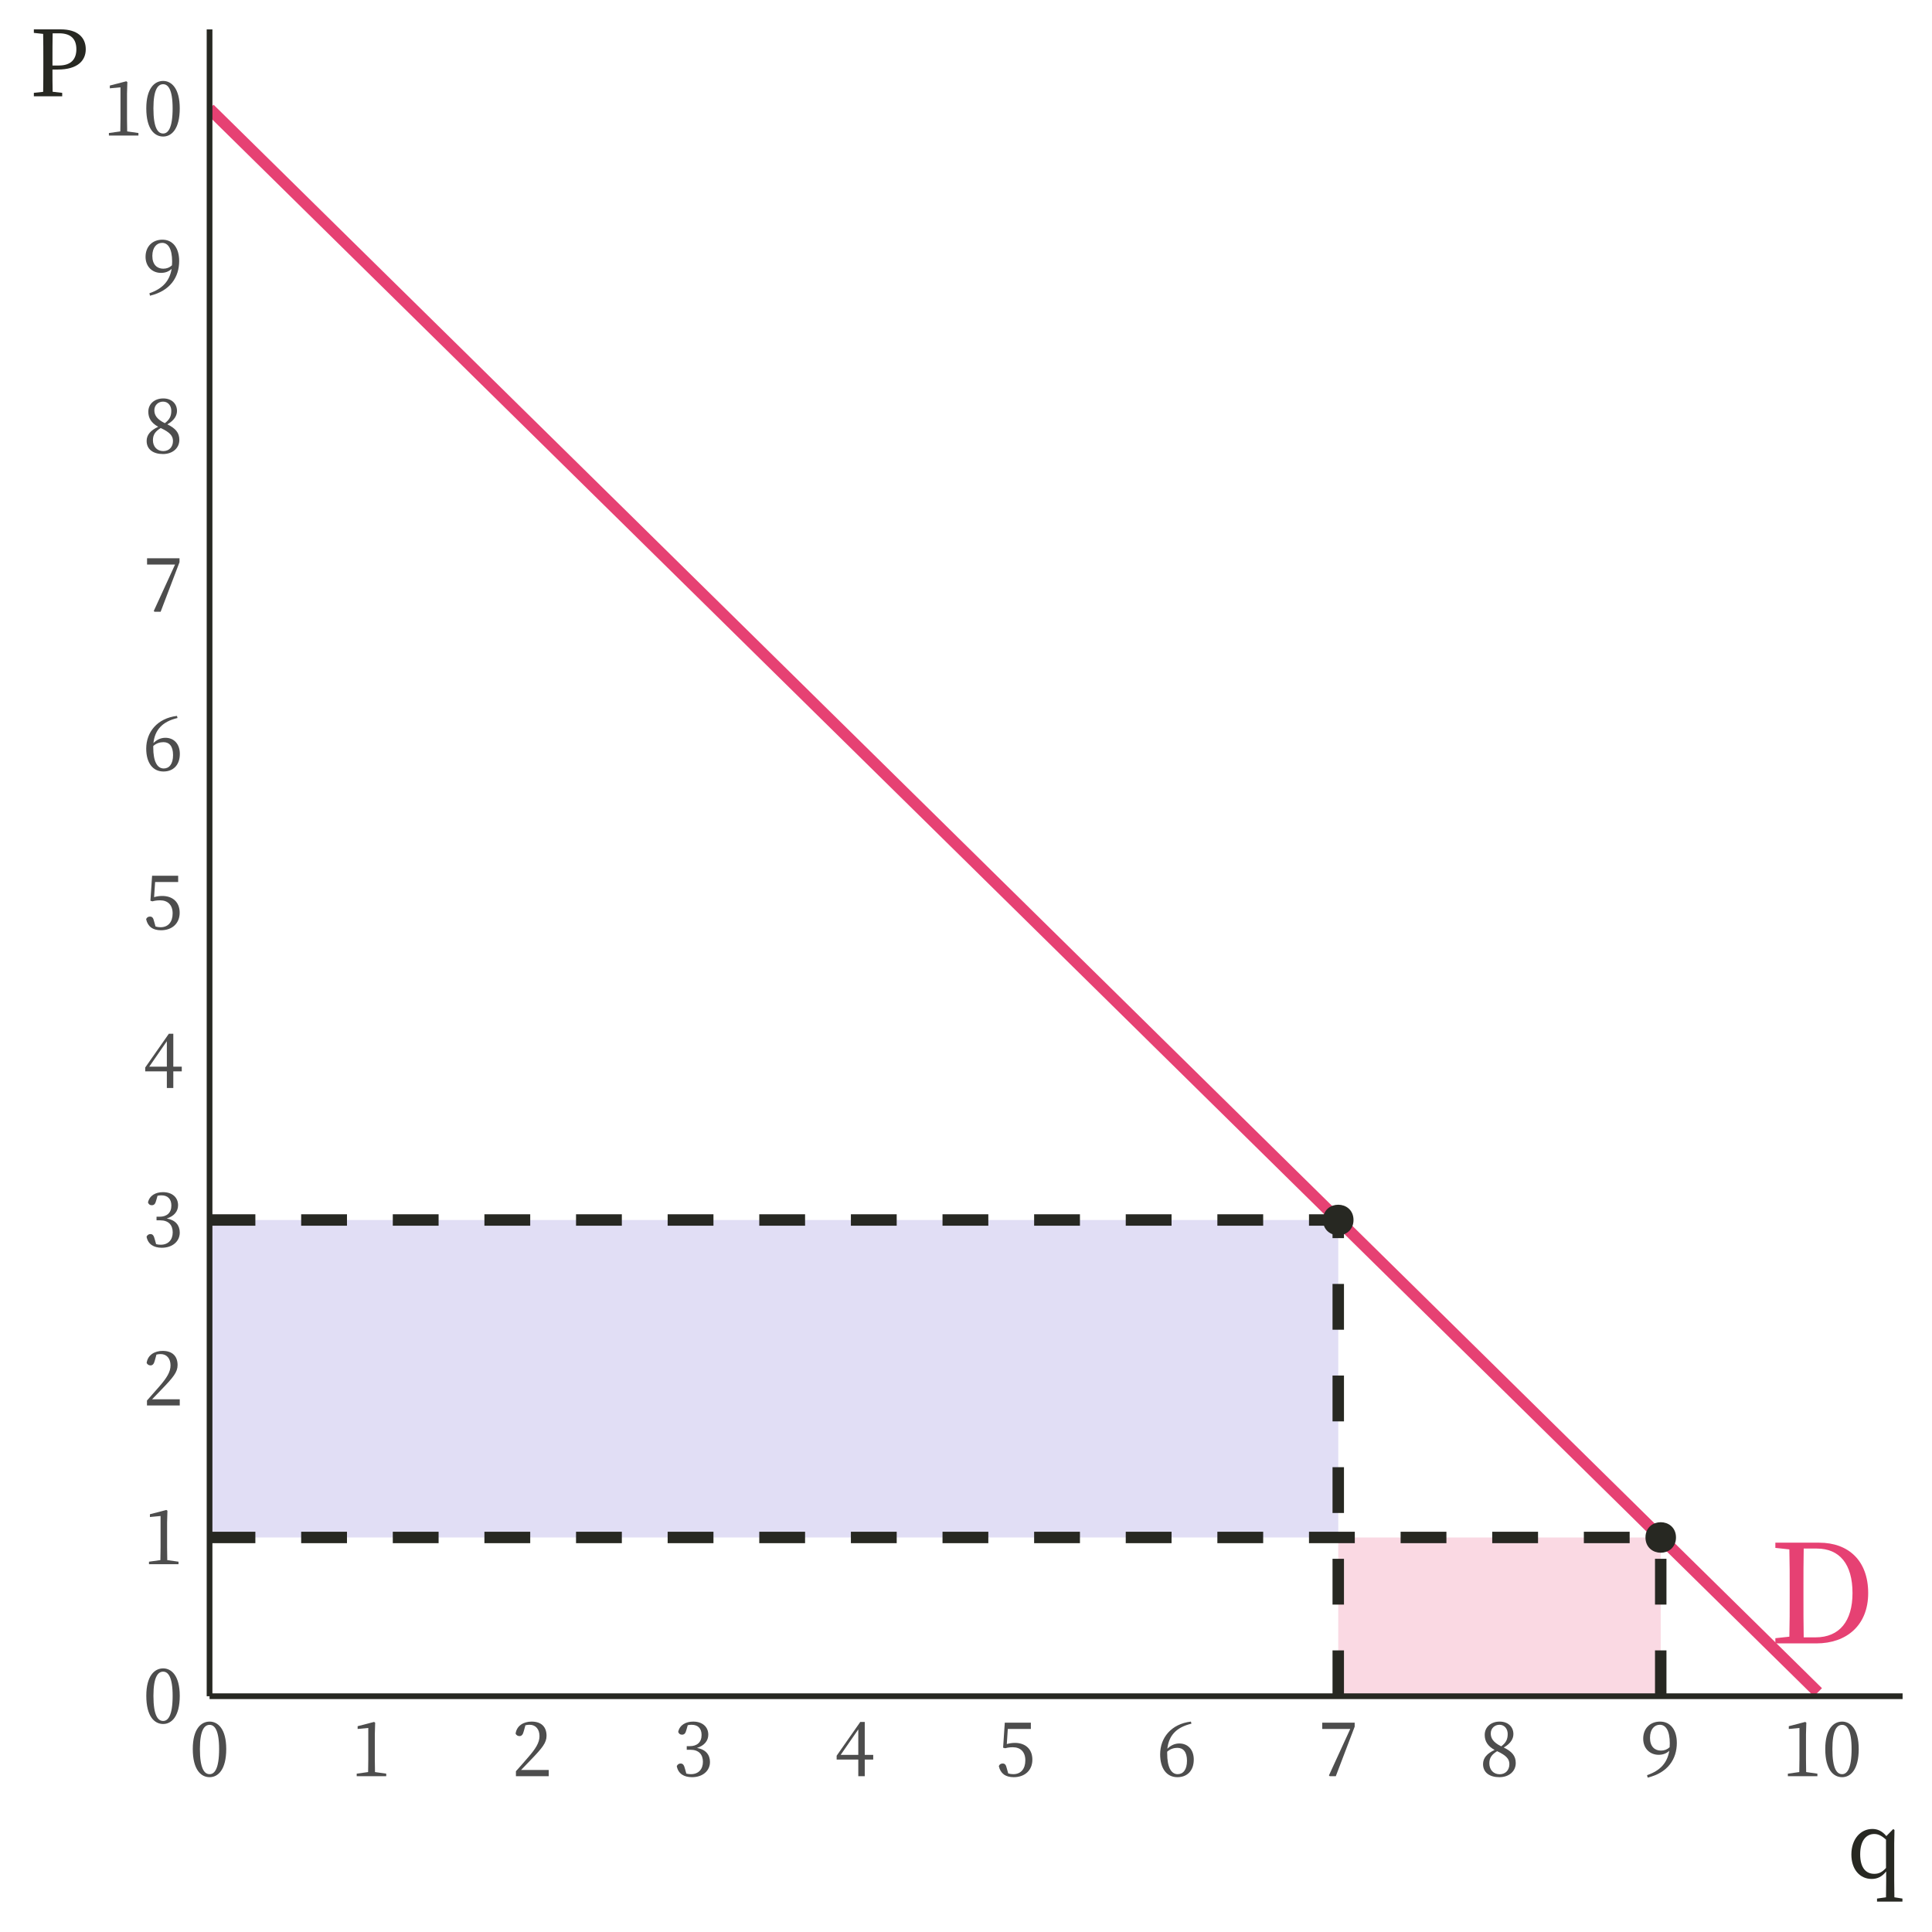
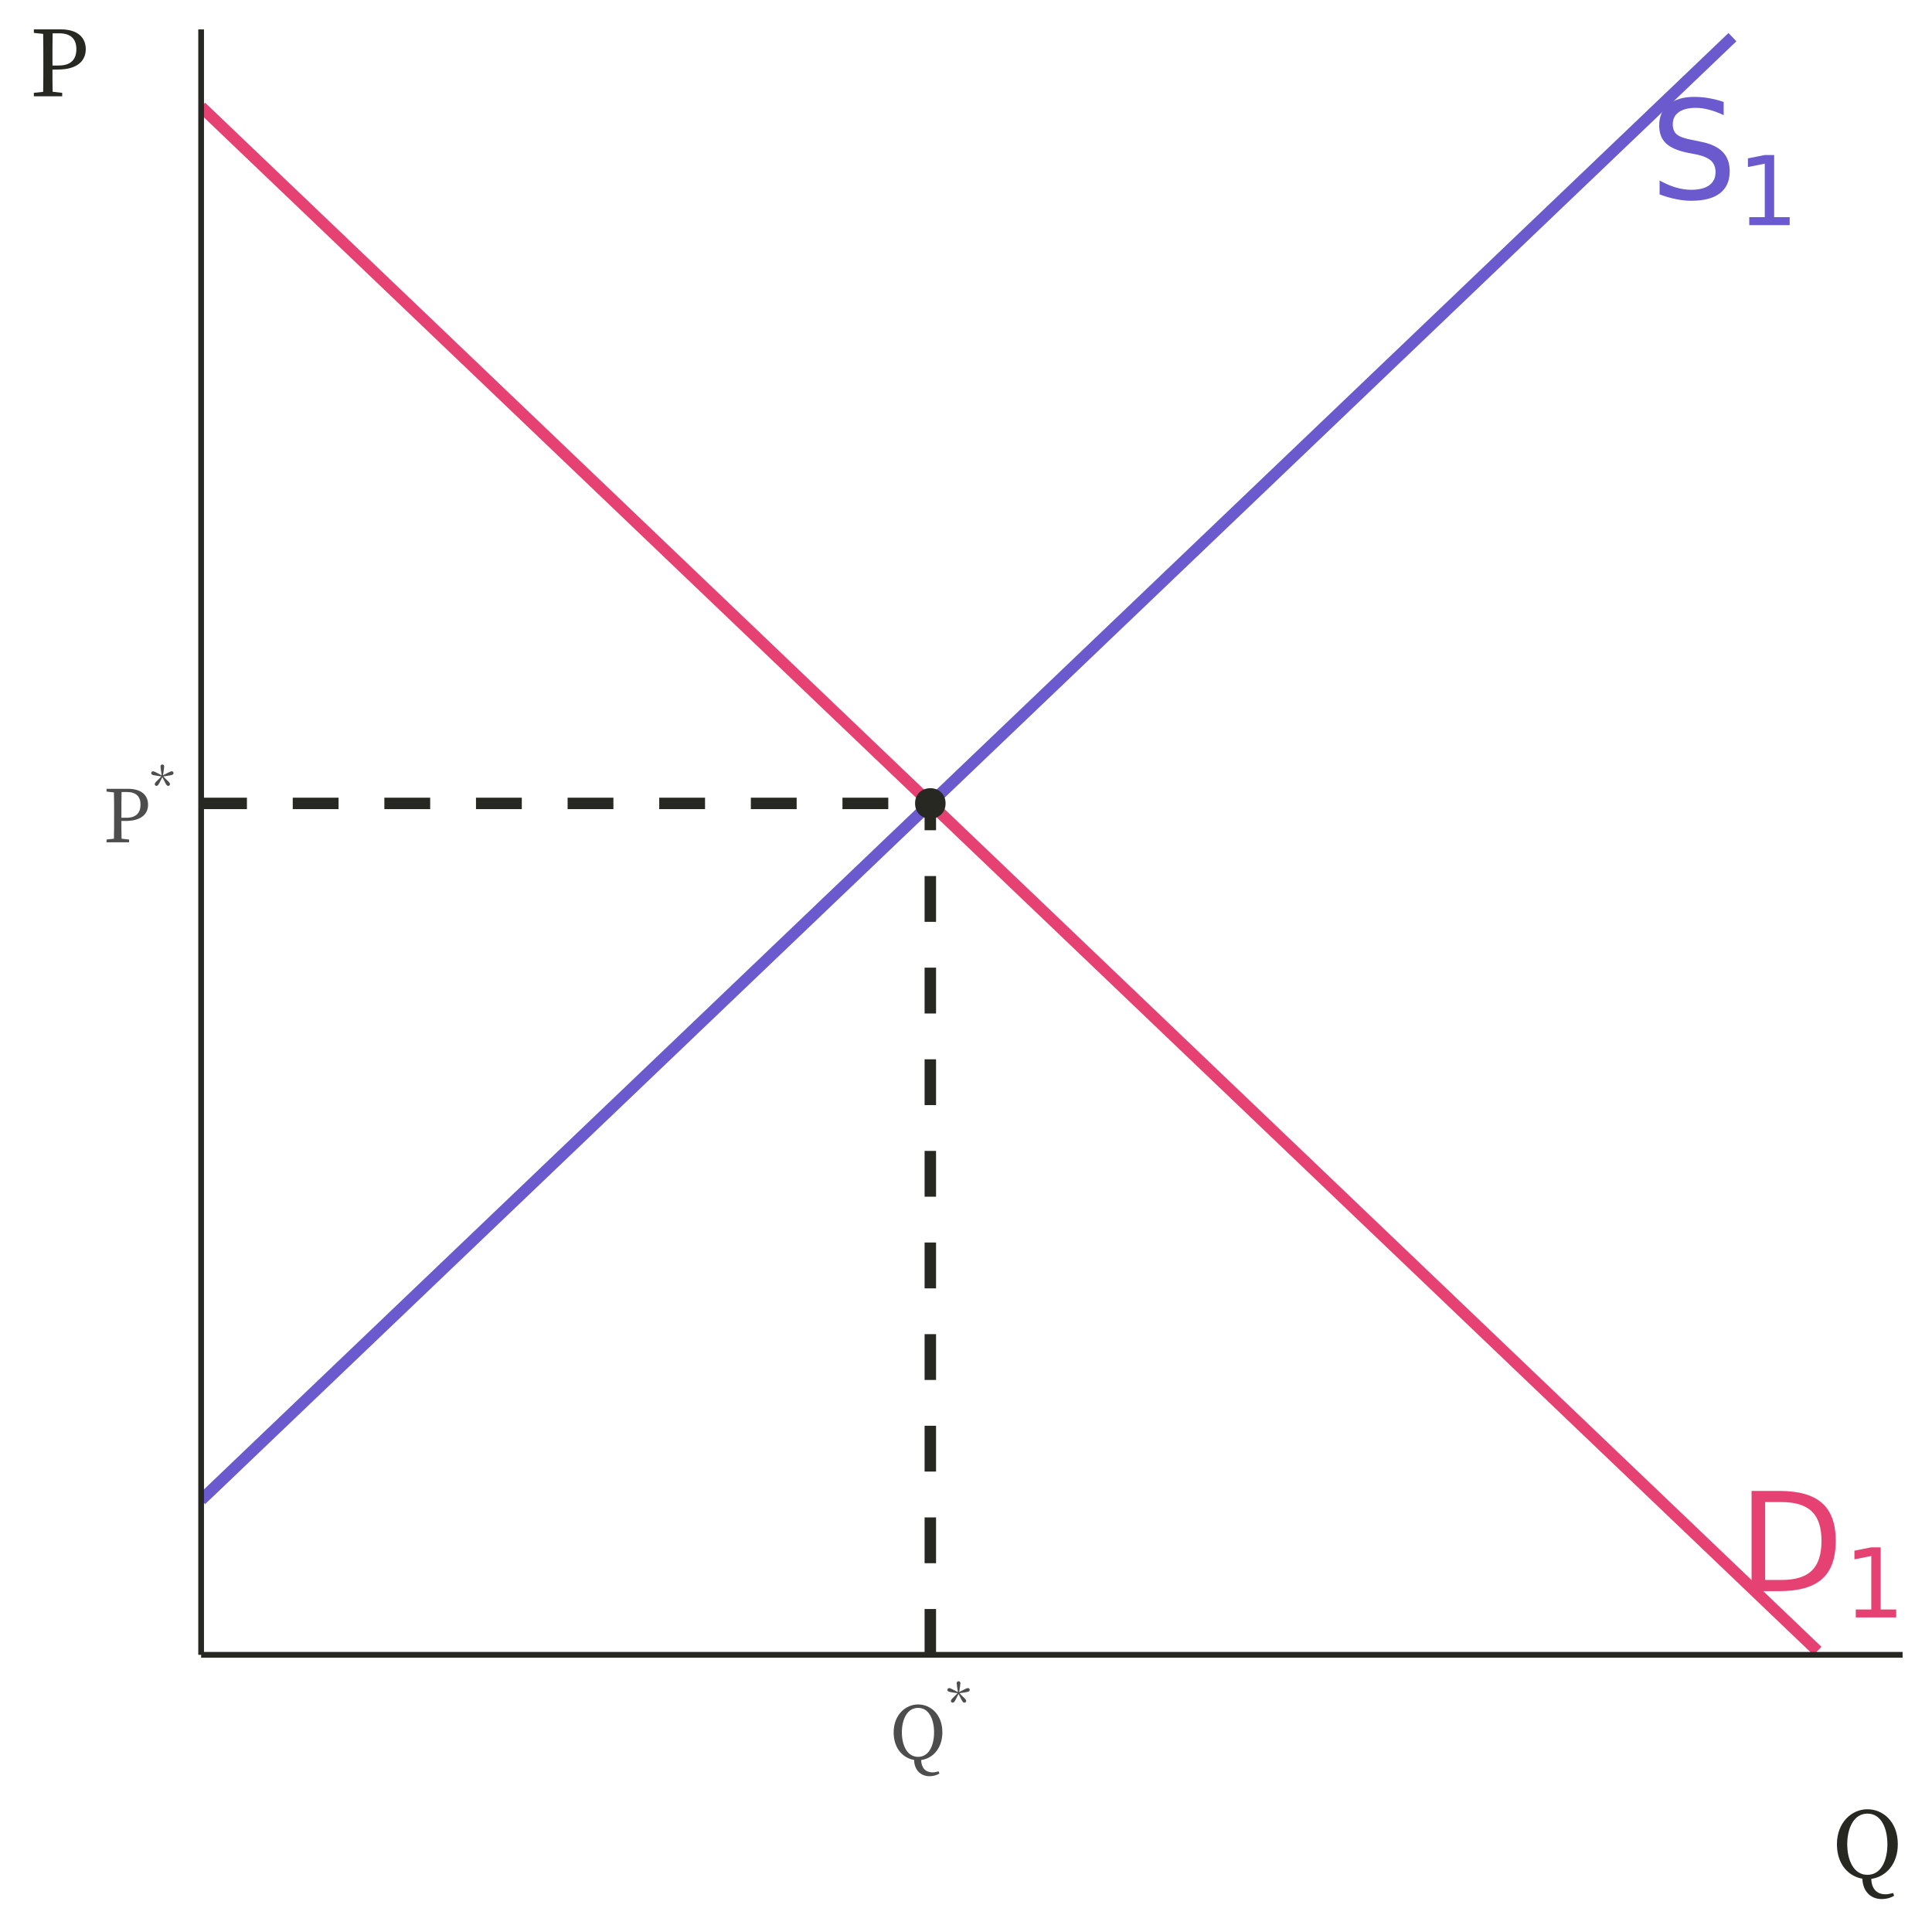
<svg xmlns="http://www.w3.org/2000/svg" xmlns:xlink="http://www.w3.org/1999/xlink" width="360pt" height="360pt" viewBox="0 0 360 360" version="1.1">
  <defs>
    <g>
      <symbol overflow="visible" id="glyph0-0">
-         <path style="stroke:none;" d="M 2.562 3.078 L 23.047 3.078 L 23.047 -22.531 L 2.562 -22.531 Z M 12.812 -10.781 L 4.656 -21.25 L 20.953 -21.25 Z M 13.625 -9.734 L 21.766 -20.203 L 21.766 0.75 Z M 4.656 1.797 L 12.812 -8.688 L 20.953 1.797 Z M 3.844 -20.203 L 11.984 -9.734 L 3.844 0.75 Z M 3.844 -20.203 " />
+         <path style="stroke:none;" d="M 1.281 4.531 L 1.281 -18.062 L 14.078 -18.062 L 14.078 4.531 Z M 2.719 3.094 L 12.656 3.094 L 12.656 -16.625 L 2.719 -16.625 Z M 2.719 3.094 " />
      </symbol>
      <symbol overflow="visible" id="glyph0-1">
-         <path style="stroke:none;" d="M 6.531 -1.125 C 6.484 -3.656 6.484 -6.219 6.484 -9.062 L 6.484 -10.031 C 6.484 -12.625 6.484 -15.188 6.531 -17.672 L 8.969 -17.672 C 13.219 -17.672 15.625 -14.781 15.625 -9.375 C 15.625 -4.172 13.219 -1.125 8.734 -1.125 Z M 1.25 -18.766 L 1.25 -17.797 L 3.859 -17.516 C 3.922 -15.062 3.922 -12.547 3.922 -10.031 L 3.922 -9.062 C 3.922 -6.219 3.922 -3.719 3.859 -1.25 L 1.25 -0.969 L 1.25 0 L 8.906 0 C 14.5 0 18.547 -3.359 18.547 -9.375 C 18.547 -15.422 14.875 -18.766 9.422 -18.766 Z M 1.25 -18.766 " />
+         <path style="stroke:none;" d="M 5.047 -16.594 L 5.047 -2.078 L 8.094 -2.078 C 10.664 -2.078 12.551 -2.66 13.75 -3.828 C 14.945 -4.992 15.547 -6.836 15.547 -9.359 C 15.547 -11.859 14.945 -13.688 13.75 -14.844 C 12.551 -16.008 10.664 -16.594 8.094 -16.594 Z M 2.516 -18.672 L 7.703 -18.672 C 11.316 -18.672 13.969 -17.914 15.656 -16.406 C 17.352 -14.906 18.203 -12.555 18.203 -9.359 C 18.203 -6.141 17.352 -3.773 15.656 -2.266 C 13.957 -0.754 11.305 0 7.703 0 L 2.516 0 Z M 2.516 -18.672 " />
+       </symbol>
+       <symbol overflow="visible" id="glyph0-2">
+         <path style="stroke:none;" d="M 13.703 -18.062 L 13.703 -15.594 C 12.742 -16.051 11.836 -16.391 10.984 -16.609 C 10.141 -16.836 9.32 -16.953 8.531 -16.953 C 7.156 -16.953 6.094 -16.688 5.344 -16.156 C 4.594 -15.625 4.219 -14.863 4.219 -13.875 C 4.219 -13.051 4.469 -12.426 4.969 -12 C 5.469 -11.582 6.41 -11.242 7.797 -10.984 L 9.312 -10.672 C 11.195 -10.316 12.586 -9.688 13.484 -8.781 C 14.379 -7.875 14.828 -6.664 14.828 -5.156 C 14.828 -3.344 14.219 -1.969 13 -1.031 C 11.789 -0.102 10.016 0.359 7.672 0.359 C 6.797 0.359 5.859 0.258 4.859 0.062 C 3.859 -0.133 2.828 -0.43 1.766 -0.828 L 1.766 -3.422 C 2.785 -2.848 3.785 -2.414 4.766 -2.125 C 5.754 -1.832 6.723 -1.688 7.672 -1.688 C 9.117 -1.688 10.234 -1.969 11.016 -2.531 C 11.797 -3.102 12.188 -3.914 12.188 -4.969 C 12.188 -5.883 11.906 -6.598 11.344 -7.109 C 10.781 -7.629 9.859 -8.02 8.578 -8.281 L 7.047 -8.578 C 5.16 -8.953 3.797 -9.539 2.953 -10.344 C 2.109 -11.145 1.688 -12.258 1.688 -13.688 C 1.688 -15.332 2.266 -16.629 3.422 -17.578 C 4.586 -18.523 6.191 -19 8.234 -19 C 9.109 -19 10 -18.922 10.906 -18.766 C 11.82 -18.609 12.754 -18.375 13.703 -18.062 Z M 13.703 -18.062 " />
      </symbol>
      <symbol overflow="visible" id="glyph1-0">
+         <path style="stroke:none;" d="M 0.891 3.172 L 0.891 -12.641 L 9.859 -12.641 L 9.859 3.172 Z M 1.906 2.172 L 8.859 2.172 L 8.859 -11.625 L 1.906 -11.625 Z M 1.906 2.172 " />
+       </symbol>
+       <symbol overflow="visible" id="glyph1-1">
+         <path style="stroke:none;" d="M 2.219 -1.484 L 5.109 -1.484 L 5.109 -11.453 L 1.969 -10.828 L 1.969 -12.438 L 5.094 -13.062 L 6.859 -13.062 L 6.859 -1.484 L 9.75 -1.484 L 9.75 0 L 2.219 0 Z M 2.219 -1.484 " />
+       </symbol>
+       <symbol overflow="visible" id="glyph2-0">
        <path style="stroke:none;" d="M 1.359 1.625 L 12.234 1.625 L 12.234 -11.969 L 1.359 -11.969 Z M 6.797 -5.719 L 2.469 -11.281 L 11.125 -11.281 Z M 7.234 -5.172 L 11.547 -10.719 L 11.547 0.391 Z M 2.469 0.953 L 6.797 -4.609 L 11.125 0.953 Z M 2.031 -10.719 L 6.359 -5.172 L 2.031 0.391 Z M 2.031 -10.719 " />
      </symbol>
-       <symbol overflow="visible" id="glyph1-1">
-         <path style="stroke:none;" d="M 1.938 -5.062 C 1.938 -8.625 2.797 -9.562 3.75 -9.562 C 4.656 -9.562 5.516 -8.625 5.516 -5.062 C 5.516 -1.359 4.656 -0.375 3.75 -0.375 C 2.797 -0.375 1.938 -1.344 1.938 -5.062 Z M 3.75 -10.172 C 2.141 -10.172 0.609 -8.781 0.609 -5.062 C 0.609 -1.203 2.141 0.188 3.75 0.188 C 5.312 0.188 6.844 -1.203 6.844 -5.062 C 6.844 -8.781 5.312 -10.172 3.75 -10.172 Z M 3.75 -10.172 " />
+       <symbol overflow="visible" id="glyph2-1">
+         <path style="stroke:none;" d="M 4.422 -9.375 C 6.203 -9.375 7 -8.516 7 -7.016 C 7 -5.578 6.25 -4.578 4.391 -4.578 L 3.438 -4.578 L 3.438 -5.344 C 3.438 -6.703 3.438 -8.062 3.469 -9.375 Z M 4.234 -3.984 C 7.234 -3.984 8.406 -5.359 8.406 -7.016 C 8.406 -8.781 7.156 -9.969 4.656 -9.969 L 0.672 -9.969 L 0.672 -9.453 L 2.047 -9.297 C 2.078 -8 2.078 -6.672 2.078 -5.344 L 2.078 -4.609 C 2.078 -3.281 2.078 -1.969 2.047 -0.672 L 0.672 -0.516 L 0.672 0 L 4.875 0 L 4.875 -0.516 L 3.469 -0.672 C 3.438 -1.812 3.438 -2.875 3.438 -3.984 Z M 4.234 -3.984 " />
      </symbol>
-       <symbol overflow="visible" id="glyph1-2">
-         <path style="stroke:none;" d="M 4.516 -0.766 C 4.5 -1.547 4.484 -2.359 4.484 -3.141 L 4.484 -7.812 L 4.547 -9.969 L 4.344 -10.109 L 1.281 -9.312 L 1.281 -8.797 L 3.266 -8.984 L 3.266 -3.141 C 3.266 -2.359 3.25 -1.547 3.234 -0.766 L 1.109 -0.469 L 1.109 0 L 6.609 0 L 6.609 -0.469 Z M 4.516 -0.766 " />
+       <symbol overflow="visible" id="glyph2-2">
+         <path style="stroke:none;" d="M 2.25 -4.984 C 2.25 -7.328 3.188 -9.547 5.281 -9.547 C 7.344 -9.547 8.25 -7.328 8.25 -4.984 C 8.25 -2.641 7.344 -0.422 5.281 -0.422 C 3.188 -0.422 2.25 -2.641 2.25 -4.984 Z M 9.094 2.281 C 8.625 2.406 8.281 2.469 7.953 2.469 C 6.672 2.469 5.875 1.641 5.844 0.172 C 7.969 -0.109 9.797 -1.984 9.797 -4.984 C 9.797 -8.344 7.578 -10.188 5.281 -10.188 C 2.938 -10.188 0.719 -8.25 0.719 -4.984 C 0.719 -1.969 2.469 -0.188 4.531 0.156 C 4.547 1.781 5.547 3.188 7.422 3.188 C 8.031 3.188 8.734 3.016 9.25 2.688 Z M 9.094 2.281 " />
      </symbol>
-       <symbol overflow="visible" id="glyph1-3">
-         <path style="stroke:none;" d="M 1.688 -1.156 C 2.375 -1.859 3.047 -2.562 3.438 -2.969 C 5.672 -5.281 6.438 -6.234 6.438 -7.531 C 6.438 -9.078 5.578 -10.172 3.656 -10.172 C 2.172 -10.172 0.875 -9.422 0.672 -7.922 C 0.812 -7.641 1.078 -7.469 1.391 -7.469 C 1.766 -7.469 2.031 -7.703 2.203 -8.406 L 2.5 -9.484 C 2.812 -9.562 3.078 -9.578 3.297 -9.578 C 4.422 -9.578 5.125 -8.734 5.125 -7.469 C 5.125 -6.266 4.438 -5.141 2.984 -3.484 C 2.344 -2.734 1.547 -1.828 0.734 -0.922 L 0.734 0 L 6.844 0 L 6.844 -1.156 Z M 1.688 -1.156 " />
+       <symbol overflow="visible" id="glyph3-0">
+         <path style="stroke:none;" d="M 0.953 1.141 L 8.562 1.141 L 8.562 -8.375 L 0.953 -8.375 Z M 4.75 -4 L 1.734 -7.891 L 7.781 -7.891 Z M 5.062 -3.609 L 8.094 -7.5 L 8.094 0.281 Z M 1.734 0.672 L 4.75 -3.219 L 7.781 0.672 Z M 1.422 -7.5 L 4.453 -3.609 L 1.422 0.281 Z M 1.422 -7.5 " />
      </symbol>
-       <symbol overflow="visible" id="glyph1-4">
-         <path style="stroke:none;" d="M 2.703 -9.5 C 2.984 -9.562 3.219 -9.578 3.422 -9.578 C 4.594 -9.578 5.281 -8.906 5.281 -7.672 C 5.281 -6.328 4.438 -5.594 3.094 -5.594 L 2.516 -5.594 L 2.516 -4.922 L 3.219 -4.922 C 4.75 -4.922 5.531 -4.047 5.531 -2.672 C 5.531 -1.312 4.719 -0.375 3.297 -0.375 C 3.016 -0.375 2.734 -0.406 2.438 -0.484 L 2.188 -1.375 C 2.016 -2.047 1.828 -2.359 1.375 -2.359 C 1.062 -2.359 0.812 -2.203 0.656 -1.875 C 0.922 -0.438 2.031 0.188 3.5 0.188 C 5.484 0.188 6.844 -1 6.844 -2.641 C 6.844 -3.969 6.078 -4.969 4.422 -5.266 C 5.781 -5.688 6.531 -6.594 6.531 -7.734 C 6.531 -9.188 5.438 -10.172 3.719 -10.172 C 2.344 -10.172 1.203 -9.547 0.922 -8.25 C 1.062 -7.875 1.312 -7.734 1.625 -7.734 C 2.094 -7.734 2.297 -8.016 2.453 -8.625 Z M 2.703 -9.5 " />
+       <symbol overflow="visible" id="glyph3-1">
+         <path style="stroke:none;" d="M 2.297 -7.797 C 2.109 -7.797 1.953 -7.688 1.953 -7.438 C 1.953 -7.234 2.016 -6.797 2.094 -6.328 L 2.172 -5.781 L 1.688 -6.031 C 1.156 -6.297 0.781 -6.531 0.547 -6.531 C 0.344 -6.531 0.219 -6.359 0.219 -6.172 C 0.219 -5.828 0.688 -5.797 1.562 -5.656 L 2.109 -5.578 L 1.719 -5.172 C 1.234 -4.688 0.875 -4.406 0.875 -4.125 C 0.875 -3.938 1.031 -3.812 1.203 -3.812 C 1.516 -3.812 1.688 -4.25 2.047 -4.953 L 2.297 -5.438 L 2.547 -4.953 C 2.906 -4.234 3.078 -3.812 3.391 -3.812 C 3.562 -3.812 3.719 -3.938 3.719 -4.125 C 3.719 -4.406 3.359 -4.688 2.859 -5.172 L 2.484 -5.578 L 3.031 -5.656 C 3.906 -5.797 4.375 -5.812 4.375 -6.188 C 4.375 -6.375 4.25 -6.531 4.047 -6.531 C 3.828 -6.531 3.422 -6.297 2.891 -6.031 L 2.406 -5.797 L 2.5 -6.328 C 2.562 -6.797 2.641 -7.234 2.641 -7.438 C 2.641 -7.688 2.484 -7.797 2.297 -7.797 Z M 2.297 -7.797 " />
      </symbol>
-       <symbol overflow="visible" id="glyph1-5">
-         <path style="stroke:none;" d="M 1.156 -3.969 L 4.438 -8.719 L 4.438 -3.969 Z M 7.219 -3.969 L 5.641 -3.969 L 5.641 -10.109 L 4.812 -10.109 L 0.406 -3.812 L 0.406 -3.094 L 4.438 -3.094 L 4.438 0 L 5.641 0 L 5.641 -3.094 L 7.219 -3.094 Z M 7.219 -3.969 " />
-       </symbol>
-       <symbol overflow="visible" id="glyph1-6">
-         <path style="stroke:none;" d="M 2.25 -8.797 L 6.547 -8.797 L 6.547 -9.969 L 1.688 -9.969 L 1.375 -5.312 L 1.75 -5.203 C 2.234 -5.344 2.719 -5.391 3.188 -5.391 C 4.609 -5.391 5.516 -4.531 5.516 -2.953 C 5.516 -1.391 4.719 -0.375 3.266 -0.375 C 2.938 -0.375 2.641 -0.422 2.328 -0.516 L 2.078 -1.406 C 1.906 -2.141 1.719 -2.359 1.281 -2.359 C 0.953 -2.359 0.688 -2.188 0.578 -1.875 C 0.875 -0.5 1.828 0.188 3.344 0.188 C 5.453 0.188 6.828 -1.125 6.828 -3.078 C 6.828 -5.078 5.5 -6.203 3.578 -6.203 C 3.031 -6.203 2.562 -6.125 2.062 -5.984 Z M 2.25 -8.797 " />
-       </symbol>
-       <symbol overflow="visible" id="glyph1-7">
-         <path style="stroke:none;" d="M 1.906 -4.562 C 2.484 -5.094 3.188 -5.281 3.812 -5.281 C 4.875 -5.281 5.594 -4.547 5.594 -2.875 C 5.594 -1.203 4.875 -0.375 3.859 -0.375 C 2.641 -0.375 1.906 -1.688 1.906 -4.266 Z M 6.328 -10.172 C 2.656 -9.734 0.594 -7.156 0.594 -4.078 C 0.594 -1.406 1.828 0.188 3.812 0.188 C 5.609 0.188 6.859 -1 6.859 -3.094 C 6.859 -4.922 5.781 -6.094 4.156 -6.094 C 3.344 -6.094 2.562 -5.75 1.938 -5.109 C 2.203 -7.547 3.578 -9.109 6.422 -9.781 Z M 6.328 -10.172 " />
-       </symbol>
-       <symbol overflow="visible" id="glyph1-8">
-         <path style="stroke:none;" d="M 0.75 -9.969 L 0.75 -8.797 L 5.969 -8.797 L 2 -0.141 L 2.141 0 L 3.281 0 L 6.797 -9.234 L 6.797 -9.969 Z M 0.75 -9.969 " />
-       </symbol>
-       <symbol overflow="visible" id="glyph1-9">
-         <path style="stroke:none;" d="M 3.766 -0.359 C 2.625 -0.359 1.844 -1.188 1.844 -2.391 C 1.844 -3.438 2.312 -4.047 3.297 -4.656 C 5.047 -3.844 5.578 -3.172 5.578 -2.25 C 5.578 -1.125 4.859 -0.359 3.766 -0.359 Z M 2.109 -7.969 C 2.109 -8.953 2.875 -9.578 3.734 -9.578 C 4.703 -9.578 5.266 -8.766 5.266 -7.875 C 5.266 -6.875 4.953 -6.234 4.062 -5.562 C 2.5 -6.328 2.109 -7.125 2.109 -7.969 Z M 4.531 -5.344 C 5.906 -6.125 6.328 -7.062 6.328 -7.844 C 6.328 -9.188 5.344 -10.172 3.766 -10.172 C 2.219 -10.172 0.984 -9.219 0.984 -7.688 C 0.984 -6.531 1.516 -5.609 2.828 -4.891 C 1.406 -4.219 0.672 -3.391 0.672 -2.25 C 0.672 -0.672 1.906 0.188 3.719 0.188 C 5.484 0.188 6.766 -0.891 6.766 -2.453 C 6.766 -3.781 6.062 -4.594 4.531 -5.344 Z M 4.531 -5.344 " />
-       </symbol>
-       <symbol overflow="visible" id="glyph1-10">
-         <path style="stroke:none;" d="M 3.766 -4.766 C 2.625 -4.766 1.734 -5.516 1.734 -7.141 C 1.734 -8.75 2.562 -9.578 3.562 -9.578 C 4.656 -9.578 5.422 -8.516 5.422 -6.094 C 5.422 -5.844 5.406 -5.609 5.391 -5.391 C 4.938 -4.969 4.406 -4.766 3.766 -4.766 Z M 1.297 0.266 C 5.109 -0.641 6.734 -3.234 6.734 -6.203 C 6.734 -8.625 5.547 -10.172 3.609 -10.172 C 1.766 -10.172 0.469 -8.906 0.469 -6.984 C 0.469 -5.125 1.75 -3.984 3.344 -3.984 C 4.141 -3.984 4.812 -4.234 5.328 -4.734 C 4.969 -2.562 3.734 -1.062 1.188 -0.188 Z M 1.297 0.266 " />
-       </symbol>
-       <symbol overflow="visible" id="glyph2-0">
+       <symbol overflow="visible" id="glyph4-0">
        <path style="stroke:none;" d="M 1.703 2.047 L 15.297 2.047 L 15.297 -14.953 L 1.703 -14.953 Z M 8.5 -7.156 L 3.094 -14.109 L 13.906 -14.109 Z M 9.047 -6.453 L 14.453 -13.406 L 14.453 0.5 Z M 3.094 1.188 L 8.5 -5.766 L 13.906 1.188 Z M 2.547 -13.406 L 7.953 -6.453 L 2.547 0.5 Z M 2.547 -13.406 " />
      </symbol>
-       <symbol overflow="visible" id="glyph2-1">
-         <path style="stroke:none;" d="M 7.281 -1.812 C 6.531 -0.984 5.906 -0.719 5.094 -0.719 C 3.594 -0.719 2.469 -1.766 2.469 -4.359 C 2.469 -7.016 3.672 -8.141 5.094 -8.141 C 5.766 -8.141 6.406 -7.891 7.281 -7.094 Z M 8.844 3.656 C 8.828 2.625 8.812 1.562 8.812 0.531 L 8.812 -6.359 L 8.859 -8.891 L 8.625 -9.062 L 7.344 -7.75 C 6.547 -8.734 5.641 -9.078 4.75 -9.078 C 2.516 -9.078 0.828 -7.172 0.828 -4.312 C 0.828 -1.594 2.359 0.234 4.625 0.234 C 5.688 0.234 6.562 -0.203 7.312 -1.172 L 7.312 0.531 C 7.312 1.547 7.297 2.594 7.281 3.656 L 5.609 3.891 L 5.609 4.453 L 10.344 4.453 L 10.344 3.891 Z M 8.844 3.656 " />
+       <symbol overflow="visible" id="glyph4-1">
+         <path style="stroke:none;" d="M 2.828 -6.234 C 2.828 -9.156 4 -11.938 6.594 -11.938 C 9.188 -11.938 10.312 -9.156 10.312 -6.234 C 10.312 -3.297 9.188 -0.531 6.594 -0.531 C 4 -0.531 2.828 -3.297 2.828 -6.234 Z M 11.375 2.859 C 10.797 3.016 10.359 3.094 9.938 3.094 C 8.344 3.094 7.344 2.062 7.312 0.219 C 9.969 -0.141 12.25 -2.484 12.25 -6.234 C 12.25 -10.438 9.484 -12.75 6.594 -12.75 C 3.672 -12.75 0.906 -10.312 0.906 -6.234 C 0.906 -2.469 3.094 -0.234 5.656 0.188 C 5.688 2.234 6.938 3.984 9.281 3.984 C 10.047 3.984 10.906 3.781 11.562 3.359 Z M 11.375 2.859 " />
      </symbol>
-       <symbol overflow="visible" id="glyph2-2">
+       <symbol overflow="visible" id="glyph4-2">
        <path style="stroke:none;" d="M 5.531 -11.734 C 7.75 -11.734 8.75 -10.656 8.75 -8.766 C 8.75 -6.969 7.812 -5.734 5.484 -5.734 L 4.297 -5.734 L 4.297 -6.688 C 4.297 -8.375 4.297 -10.078 4.328 -11.734 Z M 5.281 -4.984 C 9.047 -4.984 10.5 -6.703 10.5 -8.766 C 10.5 -10.984 8.953 -12.469 5.828 -12.469 L 0.828 -12.469 L 0.828 -11.812 L 2.562 -11.625 C 2.594 -10 2.594 -8.344 2.594 -6.688 L 2.594 -5.766 C 2.594 -4.094 2.594 -2.469 2.562 -0.828 L 0.828 -0.641 L 0.828 0 L 6.109 0 L 6.109 -0.641 L 4.328 -0.844 C 4.297 -2.266 4.297 -3.609 4.297 -4.984 Z M 5.281 -4.984 " />
      </symbol>
    </g>
    <clipPath id="clip1">
-       <path d="M 39.047 227 L 250 227 L 250 287 L 39.047 287 Z M 39.047 227 " />
+       <path d="M 37.477 18 L 340 18 L 340 308.352 L 37.477 308.352 Z M 37.477 18 " />
    </clipPath>
    <clipPath id="clip2">
-       <path d="M 249 286 L 310 286 L 310 316.066 L 249 316.066 Z M 249 286 " />
+       <path d="M 37.477 5.48 L 324 5.48 L 324 281 L 37.477 281 Z M 37.477 5.48 " />
    </clipPath>
    <clipPath id="clip3">
-       <path d="M 39.047 19 L 340 19 L 340 316.066 L 39.047 316.066 Z M 39.047 19 " />
+       <path d="M 37.477 148 L 175 148 L 175 151 L 37.477 151 Z M 37.477 148 " />
    </clipPath>
    <clipPath id="clip4">
-       <path d="M 39.047 285 L 311 285 L 311 288 L 39.047 288 Z M 39.047 285 " />
-     </clipPath>
-     <clipPath id="clip5">
-       <path d="M 39.047 226 L 251 226 L 251 229 L 39.047 229 Z M 39.047 226 " />
-     </clipPath>
-     <clipPath id="clip6">
-       <path d="M 308 285 L 311 285 L 311 316.066 L 308 316.066 Z M 308 285 " />
-     </clipPath>
-     <clipPath id="clip7">
-       <path d="M 248 226 L 251 226 L 251 316.066 L 248 316.066 Z M 248 226 " />
+       <path d="M 172 148 L 175 148 L 175 308.352 L 172 308.352 Z M 172 148 " />
    </clipPath>
  </defs>
-   <g id="surface33289">
+   <g id="surface17394">
    <rect x="0" y="0" width="360" height="360" style="fill:rgb(100%,100%,100%);fill-opacity:1;stroke:none;" />
    <g clip-path="url(#clip1)" clip-rule="nonzero">
-       <path style=" stroke:none;fill-rule:nonzero;fill:rgb(41.569%,35.294%,80.392%);fill-opacity:0.2;" d="M 39.047 286.484 L 249.363 286.484 L 249.363 227.324 L 39.047 227.324 Z M 39.047 286.484 " />
+       <path style="fill:none;stroke-width:2.134;stroke-linecap:butt;stroke-linejoin:round;stroke:rgb(90.196%,25.49%,45.098%);stroke-opacity:1;stroke-miterlimit:10;" d="M 37.477 19.902 L 40.648 22.93 L 43.816 25.961 L 46.988 28.988 L 50.156 32.016 L 53.328 35.047 L 56.5 38.074 L 59.668 41.102 L 62.84 44.133 L 66.012 47.16 L 69.18 50.188 L 72.352 53.219 L 75.523 56.246 L 78.691 59.273 L 81.863 62.305 L 85.031 65.332 L 88.203 68.359 L 91.375 71.391 L 94.543 74.418 L 97.715 77.445 L 100.887 80.477 L 104.055 83.504 L 107.227 86.535 L 110.398 89.562 L 113.566 92.59 L 116.738 95.621 L 119.906 98.648 L 123.078 101.676 L 126.25 104.707 L 129.418 107.734 L 132.59 110.762 L 135.762 113.793 L 138.93 116.82 L 142.102 119.848 L 145.27 122.879 L 151.613 128.934 L 154.781 131.965 L 161.125 138.02 L 164.293 141.051 L 170.637 147.105 L 173.805 150.137 L 176.977 153.164 L 180.145 156.195 L 186.488 162.25 L 189.656 165.281 L 196 171.336 L 199.168 174.367 L 202.34 177.395 L 205.508 180.422 L 208.68 183.453 L 211.852 186.48 L 215.02 189.508 L 218.191 192.539 L 221.363 195.566 L 224.531 198.594 L 227.703 201.625 L 230.875 204.652 L 234.043 207.68 L 237.215 210.711 L 240.383 213.738 L 243.555 216.766 L 246.727 219.797 L 249.895 222.824 L 253.066 225.855 L 256.238 228.883 L 259.406 231.91 L 262.578 234.941 L 265.75 237.969 L 268.918 240.996 L 272.09 244.027 L 275.258 247.055 L 278.43 250.082 L 281.602 253.113 L 284.77 256.141 L 287.941 259.168 L 291.113 262.199 L 294.281 265.227 L 297.453 268.254 L 300.621 271.285 L 306.965 277.34 L 310.133 280.371 L 316.477 286.426 L 319.645 289.457 L 322.816 292.484 L 325.988 295.516 L 329.156 298.543 L 332.328 301.57 L 335.496 304.602 L 338.668 307.629 " />
    </g>
    <g clip-path="url(#clip2)" clip-rule="nonzero">
-       <path style=" stroke:none;fill-rule:nonzero;fill:rgb(90.196%,25.49%,45.098%);fill-opacity:0.2;" d="M 309.453 316.066 L 249.363 316.066 L 249.363 286.488 L 309.453 286.488 Z M 309.453 316.066 " />
+       <path style="fill:none;stroke-width:2.134;stroke-linecap:butt;stroke-linejoin:round;stroke:rgb(41.569%,35.294%,80.392%);stroke-opacity:1;stroke-miterlimit:10;" d="M 37.477 279.504 L 40.648 276.477 L 43.816 273.449 L 46.988 270.418 L 50.156 267.391 L 53.328 264.363 L 56.5 261.332 L 59.668 258.305 L 62.84 255.273 L 66.012 252.246 L 69.18 249.219 L 72.352 246.188 L 75.523 243.16 L 78.691 240.133 L 81.863 237.102 L 85.031 234.074 L 88.203 231.047 L 91.375 228.016 L 94.543 224.988 L 97.715 221.961 L 100.887 218.93 L 104.055 215.902 L 107.227 212.875 L 110.398 209.844 L 113.566 206.816 L 116.738 203.789 L 119.906 200.758 L 126.25 194.703 L 129.418 191.672 L 132.59 188.645 L 135.762 185.613 L 138.93 182.586 L 142.102 179.559 L 145.27 176.527 L 151.613 170.473 L 154.781 167.441 L 161.125 161.387 L 164.293 158.355 L 170.637 152.301 L 173.805 149.27 L 176.977 146.242 L 180.145 143.215 L 183.316 140.184 L 186.488 137.156 L 189.656 134.129 L 192.828 131.098 L 196 128.07 L 199.168 125.043 L 202.34 122.012 L 205.508 118.984 L 208.68 115.953 L 211.852 112.926 L 215.02 109.898 L 218.191 106.867 L 221.363 103.84 L 224.531 100.812 L 227.703 97.781 L 230.875 94.754 L 234.043 91.727 L 237.215 88.695 L 240.383 85.668 L 243.555 82.641 L 246.727 79.609 L 249.895 76.582 L 253.066 73.555 L 256.238 70.523 L 259.406 67.496 L 262.578 64.469 L 265.75 61.438 L 268.918 58.41 L 272.09 55.383 L 275.258 52.352 L 278.43 49.324 L 281.602 46.293 L 284.77 43.266 L 287.941 40.238 L 291.113 37.207 L 294.281 34.18 L 297.453 31.152 L 300.621 28.121 L 306.965 22.066 L 310.133 19.035 L 316.477 12.98 L 319.645 9.949 L 322.816 6.922 " />
    </g>
+     <path style="fill-rule:nonzero;fill:rgb(15.294%,15.686%,13.333%);fill-opacity:1;stroke-width:0.709;stroke-linecap:round;stroke-linejoin:round;stroke:rgb(15.294%,15.686%,13.333%);stroke-opacity:1;stroke-miterlimit:10;" d="M 175.84 149.703 C 175.84 153.02 170.863 153.02 170.863 149.703 C 170.863 146.387 175.84 146.387 175.84 149.703 " />
    <g clip-path="url(#clip3)" clip-rule="nonzero">
-       <path style="fill:none;stroke-width:2.134;stroke-linecap:butt;stroke-linejoin:round;stroke:rgb(90.196%,25.49%,45.098%);stroke-opacity:1;stroke-miterlimit:10;" d="M 39.047 20.27 L 45.359 26.48 L 48.512 29.586 L 51.668 32.691 L 54.82 35.797 L 57.977 38.906 L 61.133 42.012 L 64.285 45.117 L 67.441 48.223 L 70.594 51.328 L 76.906 57.539 L 80.059 60.645 L 86.371 66.855 L 89.523 69.965 L 92.68 73.07 L 95.832 76.176 L 102.145 82.387 L 105.297 85.492 L 108.453 88.598 L 111.605 91.703 L 117.918 97.914 L 121.07 101.023 L 124.227 104.129 L 127.379 107.234 L 133.691 113.445 L 136.844 116.551 L 140 119.656 L 143.152 122.762 L 149.465 128.973 L 152.617 132.082 L 158.93 138.293 L 162.082 141.398 L 165.238 144.504 L 168.391 147.609 L 174.703 153.82 L 177.855 156.926 L 181.012 160.031 L 184.164 163.141 L 190.477 169.352 L 193.629 172.457 L 196.785 175.562 L 199.938 178.668 L 206.25 184.879 L 209.402 187.984 L 212.559 191.09 L 215.711 194.199 L 222.023 200.41 L 225.176 203.516 L 231.488 209.727 L 234.641 212.832 L 237.797 215.938 L 240.949 219.043 L 244.105 222.148 L 247.262 225.258 L 250.414 228.363 L 253.57 231.469 L 256.723 234.574 L 263.035 240.785 L 266.188 243.891 L 269.344 246.996 L 272.496 250.102 L 275.652 253.207 L 278.809 256.316 L 281.961 259.422 L 285.117 262.527 L 288.27 265.633 L 294.582 271.844 L 297.734 274.949 L 304.047 281.16 L 307.199 284.27 L 310.355 287.375 L 313.508 290.48 L 319.82 296.691 L 322.973 299.797 L 326.129 302.902 L 329.281 306.008 L 335.594 312.219 L 338.746 315.328 " />
+       <path style="fill:none;stroke-width:2.134;stroke-linecap:butt;stroke-linejoin:round;stroke:rgb(15.294%,15.686%,13.333%);stroke-opacity:1;stroke-dasharray:8.536,8.536;stroke-miterlimit:10;" d="M 37.477 149.703 L 173.352 149.703 " />
    </g>
-     <path style="fill-rule:nonzero;fill:rgb(15.294%,15.686%,13.333%);fill-opacity:1;stroke-width:0.709;stroke-linecap:round;stroke-linejoin:round;stroke:rgb(15.294%,15.686%,13.333%);stroke-opacity:1;stroke-miterlimit:10;" d="M 311.941 286.484 C 311.941 289.805 306.965 289.805 306.965 286.484 C 306.965 283.168 311.941 283.168 311.941 286.484 " />
-     <path style="fill-rule:nonzero;fill:rgb(15.294%,15.686%,13.333%);fill-opacity:1;stroke-width:0.709;stroke-linecap:round;stroke-linejoin:round;stroke:rgb(15.294%,15.686%,13.333%);stroke-opacity:1;stroke-miterlimit:10;" d="M 251.852 227.328 C 251.852 230.645 246.875 230.645 246.875 227.328 C 246.875 224.008 251.852 224.008 251.852 227.328 " />
    <g clip-path="url(#clip4)" clip-rule="nonzero">
-       <path style="fill:none;stroke-width:2.134;stroke-linecap:butt;stroke-linejoin:round;stroke:rgb(15.294%,15.686%,13.333%);stroke-opacity:1;stroke-dasharray:8.536,8.536;stroke-miterlimit:10;" d="M 39.047 286.484 L 309.453 286.484 " />
-     </g>
-     <g clip-path="url(#clip5)" clip-rule="nonzero">
-       <path style="fill:none;stroke-width:2.134;stroke-linecap:butt;stroke-linejoin:round;stroke:rgb(15.294%,15.686%,13.333%);stroke-opacity:1;stroke-dasharray:8.536,8.536;stroke-miterlimit:10;" d="M 39.047 227.328 L 249.363 227.328 " />
-     </g>
-     <g clip-path="url(#clip6)" clip-rule="nonzero">
-       <path style="fill:none;stroke-width:2.134;stroke-linecap:butt;stroke-linejoin:round;stroke:rgb(15.294%,15.686%,13.333%);stroke-opacity:1;stroke-dasharray:8.536,8.536;stroke-miterlimit:10;" d="M 309.453 316.066 L 309.453 286.484 " />
-     </g>
-     <g clip-path="url(#clip7)" clip-rule="nonzero">
-       <path style="fill:none;stroke-width:2.134;stroke-linecap:butt;stroke-linejoin:round;stroke:rgb(15.294%,15.686%,13.333%);stroke-opacity:1;stroke-dasharray:8.536,8.536;stroke-miterlimit:10;" d="M 249.363 316.066 L 249.363 227.328 " />
+       <path style="fill:none;stroke-width:2.134;stroke-linecap:butt;stroke-linejoin:round;stroke:rgb(15.294%,15.686%,13.333%);stroke-opacity:1;stroke-dasharray:8.536,8.536;stroke-miterlimit:10;" d="M 173.352 308.352 L 173.352 149.703 " />
    </g>
    <g style="fill:rgb(90.196%,25.49%,45.098%);fill-opacity:1;">
-       <use xlink:href="#glyph0-1" x="329.562" y="306.223" />
+       <use xlink:href="#glyph0-1" x="323.863" y="296.484" />
    </g>
-     <path style="fill:none;stroke-width:1.067;stroke-linecap:butt;stroke-linejoin:round;stroke:rgb(15.294%,15.686%,13.333%);stroke-opacity:1;stroke-miterlimit:10;" d="M 39.047 316.066 L 39.047 5.48 " />
+     <g style="fill:rgb(90.196%,25.49%,45.098%);fill-opacity:1;">
+       <use xlink:href="#glyph1-1" x="343.578" y="301.387" />
+     </g>
+     <g style="fill:rgb(41.569%,35.294%,80.392%);fill-opacity:1;">
+       <use xlink:href="#glyph0-2" x="307.477" y="37.051" />
+     </g>
+     <g style="fill:rgb(41.569%,35.294%,80.392%);fill-opacity:1;">
+       <use xlink:href="#glyph1-1" x="323.73" y="41.949" />
+     </g>
+     <path style="fill:none;stroke-width:1.067;stroke-linecap:butt;stroke-linejoin:round;stroke:rgb(15.294%,15.686%,13.333%);stroke-opacity:1;stroke-miterlimit:10;" d="M 37.477 308.352 L 37.477 5.48 " />
    <g style="fill:rgb(30.196%,30.196%,30.196%);fill-opacity:1;">
-       <use xlink:href="#glyph1-1" x="26.652" y="321.051" />
+       <use xlink:href="#glyph2-1" x="19.184" y="156.953" />
    </g>
    <g style="fill:rgb(30.196%,30.196%,30.196%);fill-opacity:1;">
-       <use xlink:href="#glyph1-2" x="26.652" y="291.469" />
+       <use xlink:href="#glyph3-1" x="27.957" y="150.25" />
+     </g>
+     <path style="fill:none;stroke-width:1.067;stroke-linecap:butt;stroke-linejoin:round;stroke:rgb(15.294%,15.686%,13.333%);stroke-opacity:1;stroke-miterlimit:10;" d="M 37.477 308.352 L 354.52 308.352 " />
+     <g style="fill:rgb(30.196%,30.196%,30.196%);fill-opacity:1;">
+       <use xlink:href="#glyph2-2" x="165.801" y="327.785" />
    </g>
    <g style="fill:rgb(30.196%,30.196%,30.196%);fill-opacity:1;">
-       <use xlink:href="#glyph1-3" x="26.652" y="261.891" />
-     </g>
-     <g style="fill:rgb(30.196%,30.196%,30.196%);fill-opacity:1;">
-       <use xlink:href="#glyph1-4" x="26.652" y="232.312" />
-     </g>
-     <g style="fill:rgb(30.196%,30.196%,30.196%);fill-opacity:1;">
-       <use xlink:href="#glyph1-5" x="26.652" y="202.73" />
-     </g>
-     <g style="fill:rgb(30.196%,30.196%,30.196%);fill-opacity:1;">
-       <use xlink:href="#glyph1-6" x="26.652" y="173.152" />
-     </g>
-     <g style="fill:rgb(30.196%,30.196%,30.196%);fill-opacity:1;">
-       <use xlink:href="#glyph1-7" x="26.652" y="143.57" />
-     </g>
-     <g style="fill:rgb(30.196%,30.196%,30.196%);fill-opacity:1;">
-       <use xlink:href="#glyph1-8" x="26.652" y="113.992" />
-     </g>
-     <g style="fill:rgb(30.196%,30.196%,30.196%);fill-opacity:1;">
-       <use xlink:href="#glyph1-9" x="26.652" y="84.414" />
-     </g>
-     <g style="fill:rgb(30.196%,30.196%,30.196%);fill-opacity:1;">
-       <use xlink:href="#glyph1-10" x="26.652" y="54.832" />
-     </g>
-     <g style="fill:rgb(30.196%,30.196%,30.196%);fill-opacity:1;">
-       <use xlink:href="#glyph1-2" x="19.184" y="25.254" />
-       <use xlink:href="#glyph1-1" x="26.65" y="25.254" />
-     </g>
-     <path style="fill:none;stroke-width:1.067;stroke-linecap:butt;stroke-linejoin:round;stroke:rgb(15.294%,15.686%,13.333%);stroke-opacity:1;stroke-miterlimit:10;" d="M 39.047 316.066 L 354.52 316.066 " />
-     <g style="fill:rgb(30.196%,30.196%,30.196%);fill-opacity:1;">
-       <use xlink:href="#glyph1-1" x="35.312" y="330.965" />
-     </g>
-     <g style="fill:rgb(30.196%,30.196%,30.196%);fill-opacity:1;">
-       <use xlink:href="#glyph1-2" x="65.359" y="330.965" />
-     </g>
-     <g style="fill:rgb(30.196%,30.196%,30.196%);fill-opacity:1;">
-       <use xlink:href="#glyph1-3" x="95.402" y="330.965" />
-     </g>
-     <g style="fill:rgb(30.196%,30.196%,30.196%);fill-opacity:1;">
-       <use xlink:href="#glyph1-4" x="125.449" y="330.965" />
-     </g>
-     <g style="fill:rgb(30.196%,30.196%,30.196%);fill-opacity:1;">
-       <use xlink:href="#glyph1-5" x="155.492" y="330.965" />
-     </g>
-     <g style="fill:rgb(30.196%,30.196%,30.196%);fill-opacity:1;">
-       <use xlink:href="#glyph1-6" x="185.539" y="330.965" />
-     </g>
-     <g style="fill:rgb(30.196%,30.196%,30.196%);fill-opacity:1;">
-       <use xlink:href="#glyph1-7" x="215.582" y="330.965" />
-     </g>
-     <g style="fill:rgb(30.196%,30.196%,30.196%);fill-opacity:1;">
-       <use xlink:href="#glyph1-8" x="245.629" y="330.965" />
-     </g>
-     <g style="fill:rgb(30.196%,30.196%,30.196%);fill-opacity:1;">
-       <use xlink:href="#glyph1-9" x="275.672" y="330.965" />
-     </g>
-     <g style="fill:rgb(30.196%,30.196%,30.196%);fill-opacity:1;">
-       <use xlink:href="#glyph1-10" x="305.719" y="330.965" />
-     </g>
-     <g style="fill:rgb(30.196%,30.196%,30.196%);fill-opacity:1;">
-       <use xlink:href="#glyph1-2" x="332.035" y="330.965" />
-       <use xlink:href="#glyph1-1" x="339.502" y="330.965" />
+       <use xlink:href="#glyph3-1" x="176.316" y="321.078" />
    </g>
    <g style="fill:rgb(15.294%,15.686%,13.333%);fill-opacity:1;">
-       <use xlink:href="#glyph2-1" x="344.148" y="349.879" />
+       <use xlink:href="#glyph4-1" x="341.379" y="349.879" />
    </g>
    <g style="fill:rgb(15.294%,15.686%,13.333%);fill-opacity:1;">
-       <use xlink:href="#glyph2-2" x="5.48" y="17.941" />
+       <use xlink:href="#glyph4-2" x="5.48" y="17.941" />
    </g>
  </g>
</svg>
